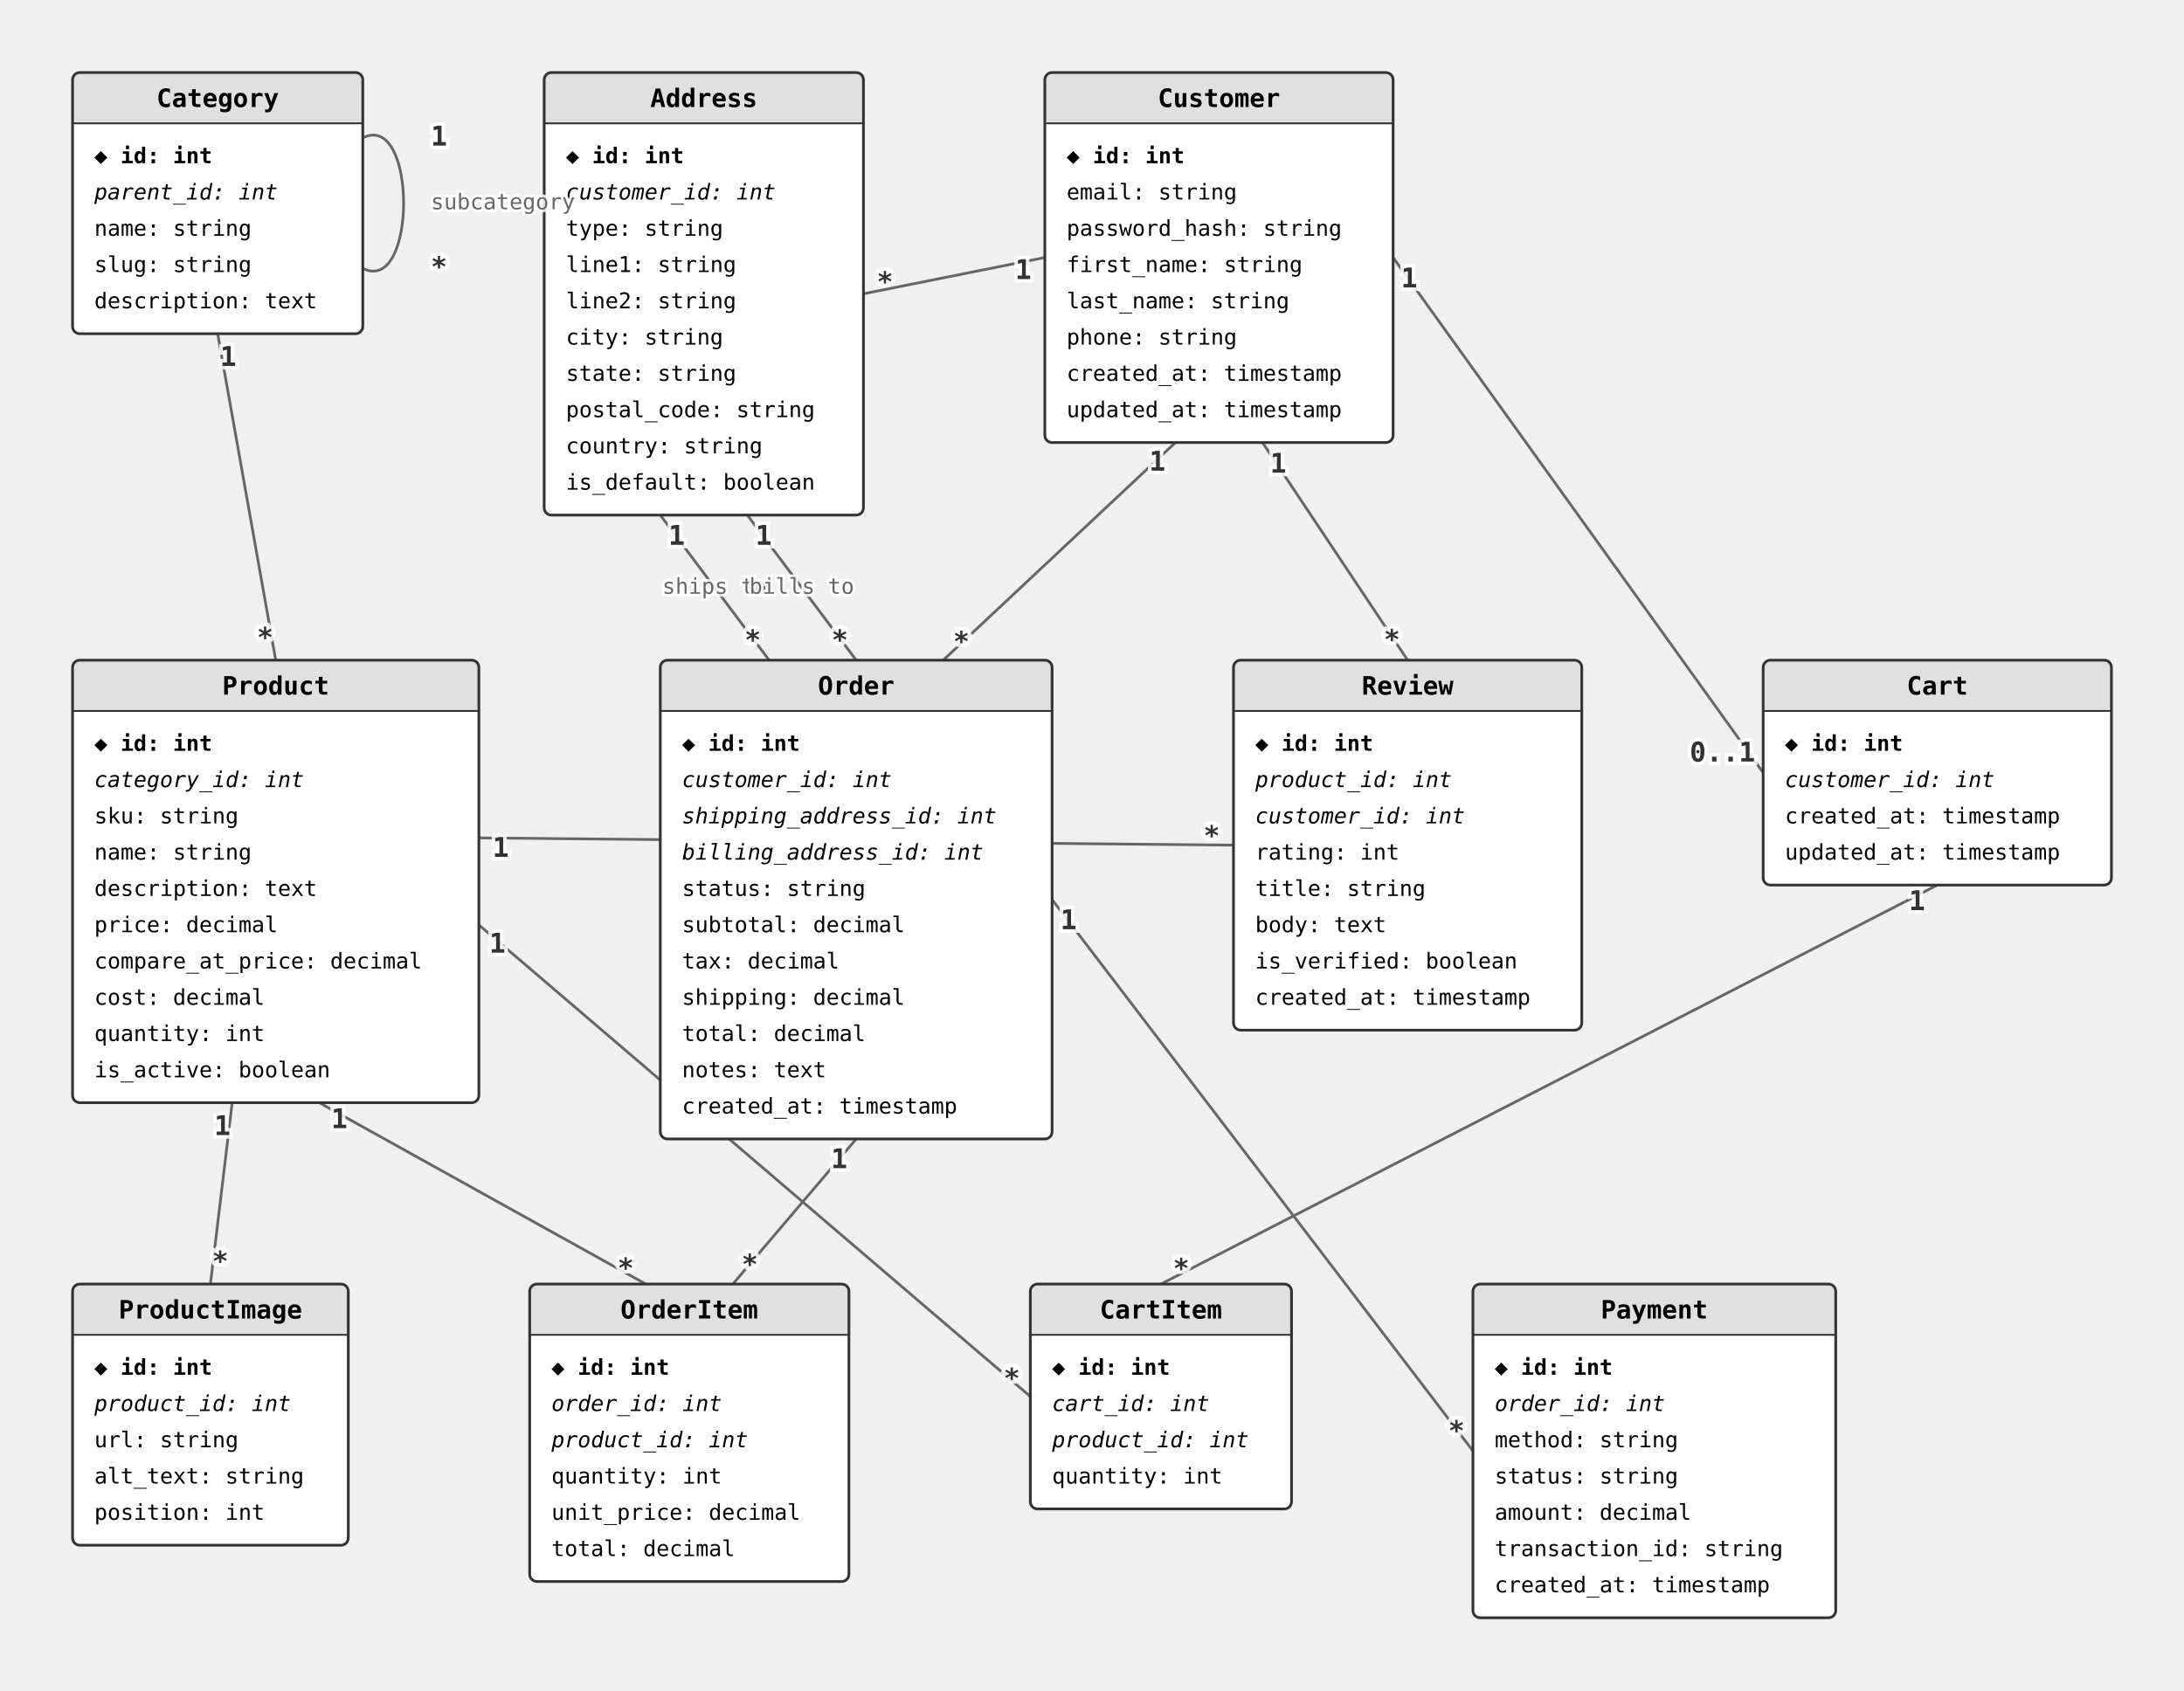
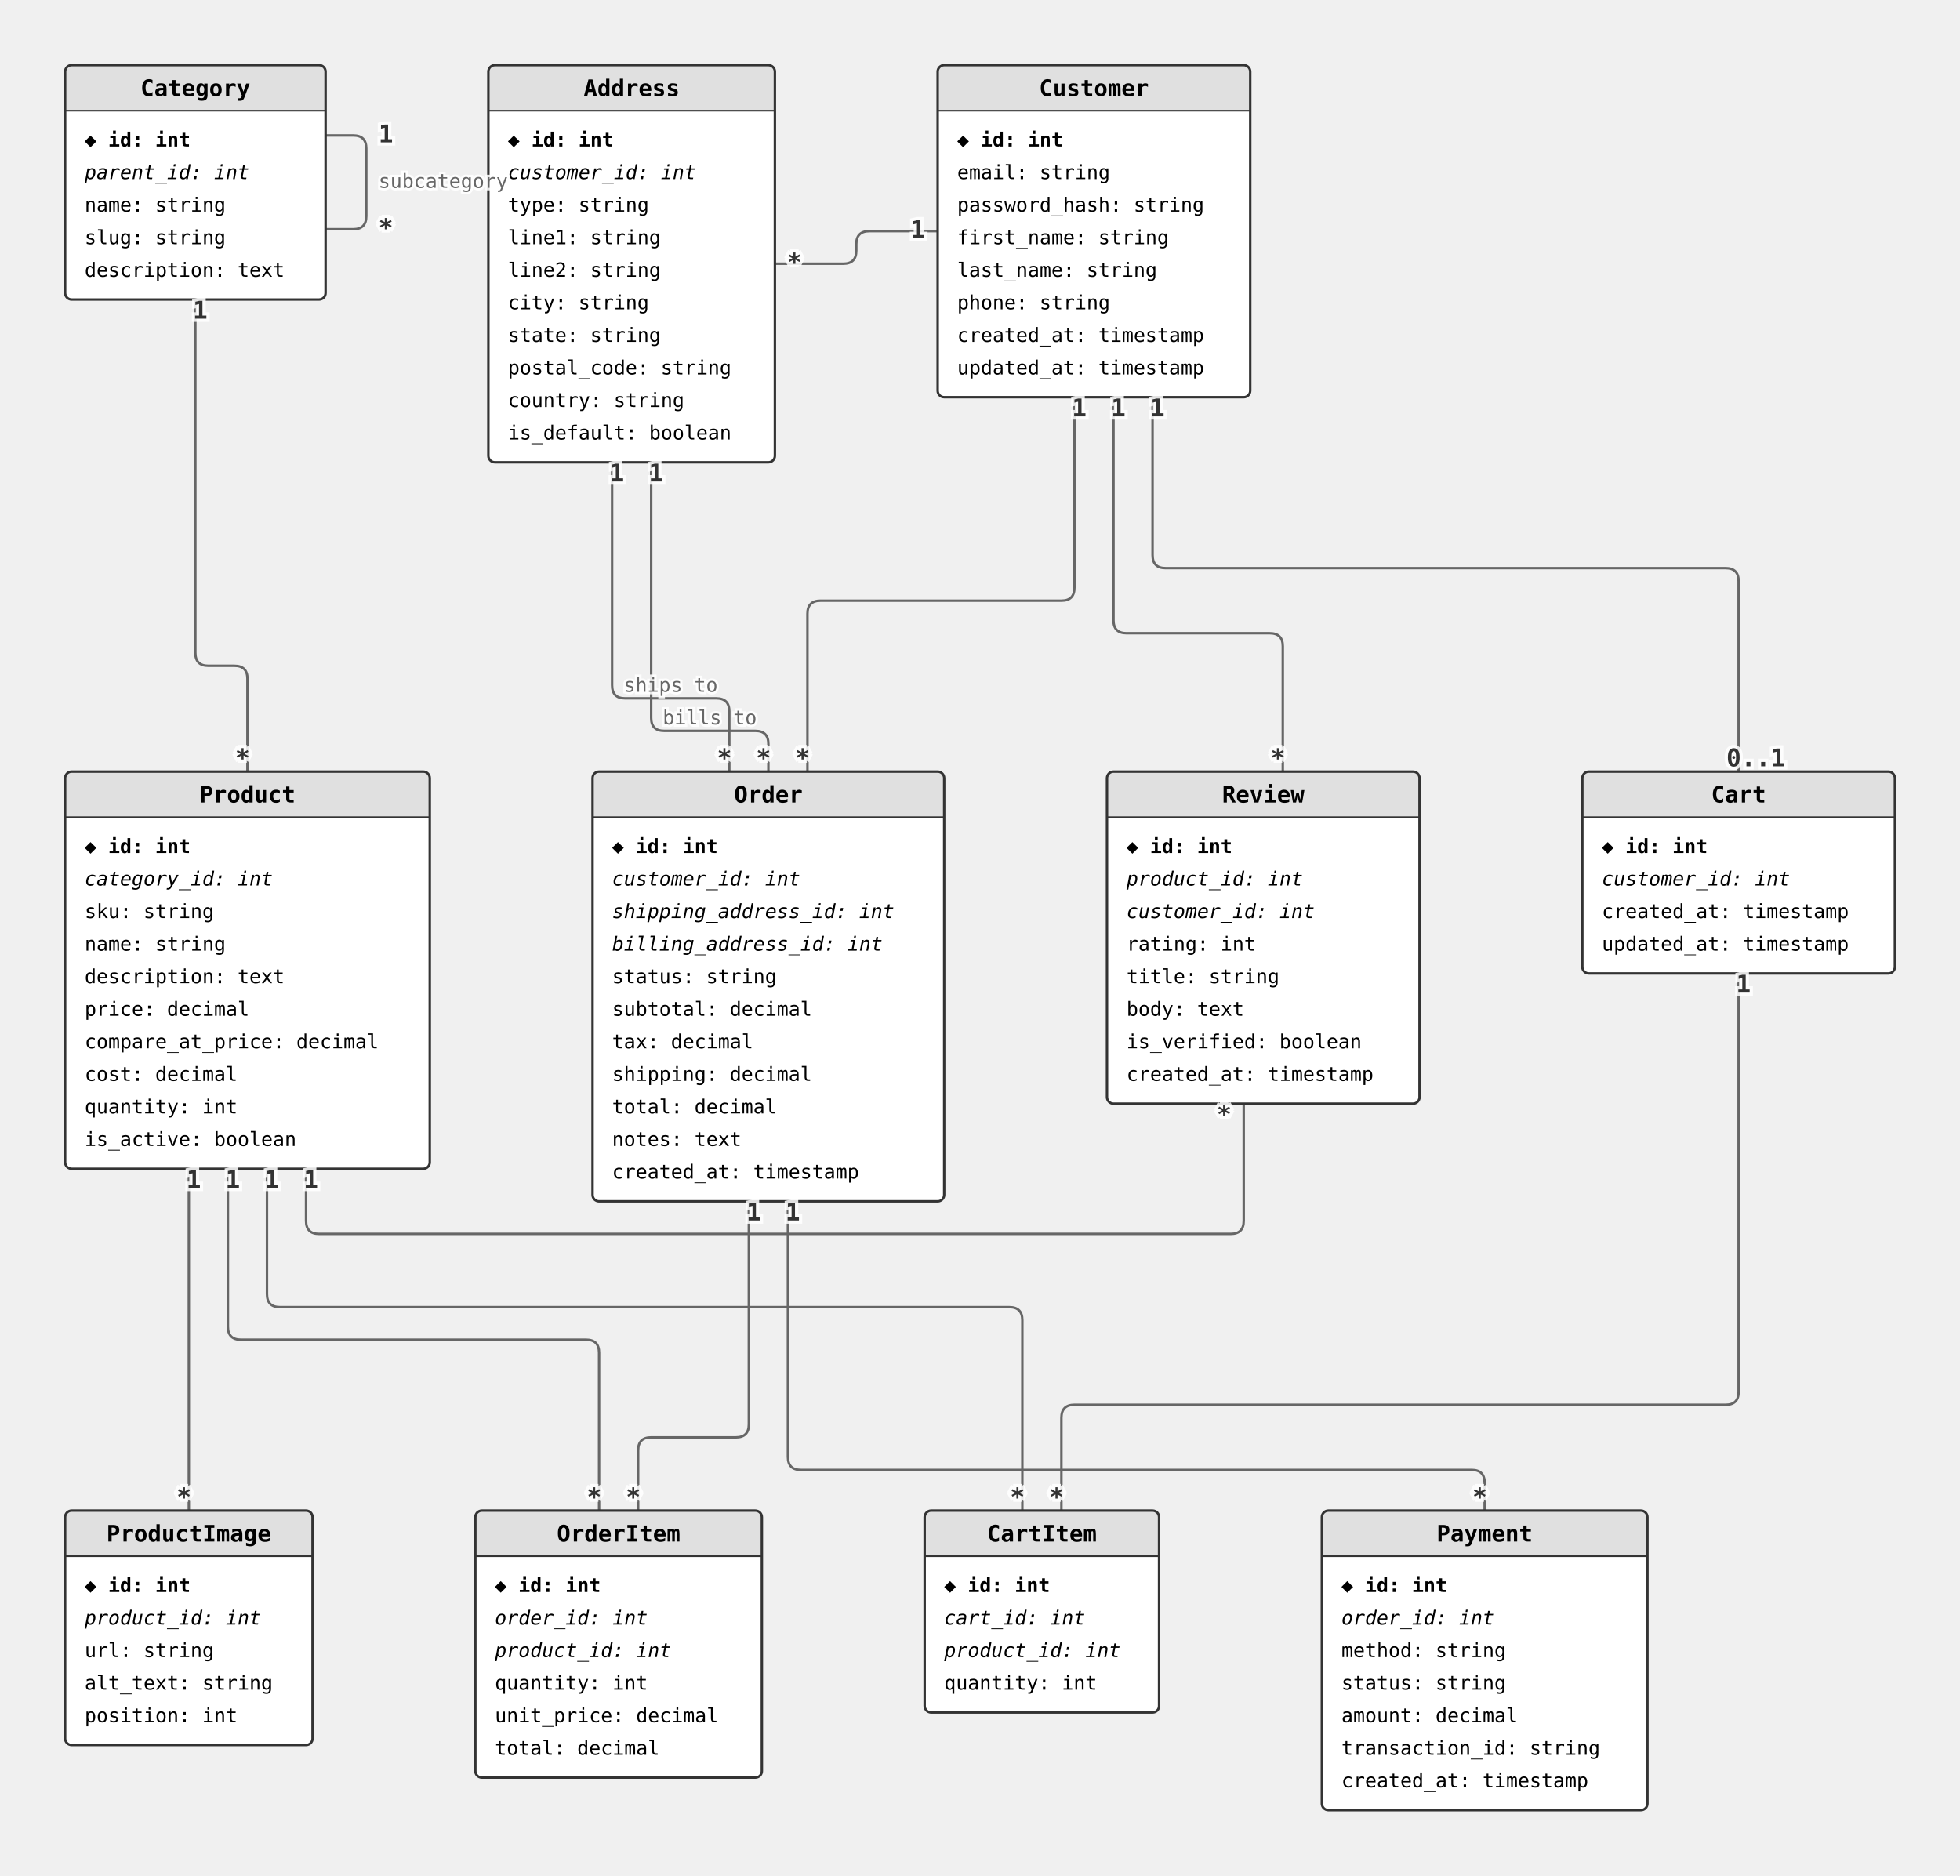
- <svg xmlns="http://www.w3.org/2000/svg" width="1204" height="932" viewBox="0 0 1204 932">
+ <svg xmlns="http://www.w3.org/2000/svg" width="1204" height="1152" viewBox="0 0 1204 1152">
  <style>
  .entity-bg { fill: #fff; }
  .entity-header { fill: #e0e0e0; }
  .entity-border { fill: none; stroke: #333; stroke-width: 1.5; }
  .entity-name { font-family: monospace; font-size: 14px; font-weight: bold; }
  .column-text { font-family: monospace; font-size: 12px; }
  .pk { font-weight: bold; }
  .fk { font-style: italic; }
  .edge { stroke: #666; stroke-width: 1.5; fill: none; }
  .edge-label { font-family: monospace; font-size: 12px; fill: #666; paint-order: stroke; stroke: rgba(255,255,255,0.85); stroke-width: 3px; }
  .cardinality { font-family: monospace; font-size: 15px; font-weight: bold; fill: #333; paint-order: stroke; stroke: rgba(255,255,255,0.85); stroke-width: 4px; }
</style>
-   <line class="edge" x1="576" y1="142" x2="476" y2="162" />
-   <line class="edge" x1="768" y1="142" x2="972" y2="426" />
-   <line class="edge" x1="648" y1="244" x2="520" y2="364" />
-   <line class="edge" x1="696" y1="244" x2="776" y2="364" />
-   <path class="edge" d="M 200 76 C 230 61, 230 163, 200 148" />
-   <line class="edge" x1="120" y1="184" x2="152" y2="364" />
-   <line class="edge" x1="128" y1="608" x2="116" y2="708" />
-   <line class="edge" x1="264" y1="510" x2="568" y2="770" />
-   <line class="edge" x1="176" y1="608" x2="356" y2="708" />
-   <line class="edge" x1="264" y1="462" x2="680" y2="466" />
-   <line class="edge" x1="1068" y1="488" x2="640" y2="708" />
-   <line class="edge" x1="472" y1="628" x2="404" y2="708" />
-   <line class="edge" x1="580" y1="496" x2="812" y2="800" />
-   <line class="edge" x1="364" y1="284" x2="424" y2="364" />
-   <line class="edge" x1="412" y1="284" x2="472" y2="364" />
+   <path class="edge" d="M 576 142 L 534 142 Q 526 142 526 150 L 526 154 Q 526 162 518 162 L 476 162" />
+   <path class="edge" d="M 708 244 L 708 341 Q 708 349 716 349 L 1060 349 Q 1068 349 1068 357 L 1068 474" />
+   <path class="edge" d="M 660 244 L 660 361 Q 660 369 652 369 L 504 369 Q 496 369 496 377 L 496 474" />
+   <path class="edge" d="M 684 244 L 684 381 Q 684 389 692 389 L 780 389 Q 788 389 788 397 L 788 474" />
+   <path class="edge" d="M 200 83.2 L 217 83.2 Q 225 83.2 225 91.2 L 225 132.8 Q 225 140.8 217 140.8 L 200 140.8" />
+   <path class="edge" d="M 120 184 L 120 401 Q 120 409 128 409 L 144 409 Q 152 409 152 417 L 152 474" />
+   <path class="edge" d="M 116 718 L 116 783 L 116 783 L 116 928" />
+   <path class="edge" d="M 164 718 L 164 795 Q 164 803 172 803 L 620 803 Q 628 803 628 811 L 628 928" />
+   <path class="edge" d="M 140 718 L 140 815 Q 140 823 148 823 L 360 823 Q 368 823 368 831 L 368 928" />
+   <path class="edge" d="M 188 718 L 188 750 Q 188 758 196 758 L 756 758 Q 764 758 764 750 L 764 678" />
+   <path class="edge" d="M 1068 598 L 1068 855 Q 1068 863 1060 863 L 660 863 Q 652 863 652 871 L 652 928" />
+   <path class="edge" d="M 460 738 L 460 875 Q 460 883 452 883 L 400 883 Q 392 883 392 891 L 392 928" />
+   <path class="edge" d="M 484 738 L 484 895 Q 484 903 492 903 L 904 903 Q 912 903 912 911 L 912 928" />
+   <path class="edge" d="M 376 284 L 376 421 Q 376 429 384 429 L 440 429 Q 448 429 448 437 L 448 474" />
+   <path class="edge" d="M 400 284 L 400 441 Q 400 449 408 449 L 464 449 Q 472 449 472 457 L 472 474" />
  <rect class="entity-bg" x="40" y="40" width="160" height="144" rx="4" />
  <rect class="entity-header" x="40" y="40" width="160" height="28" rx="4" />
  <rect class="entity-header" x="40" y="64" width="160" height="4" />
  <text class="entity-name" x="120" y="59" text-anchor="middle">Category</text>
  <line x1="40" y1="68" x2="200" y2="68" stroke="#333" stroke-width="1" />
  <text class="column-text pk" x="52" y="90">◆ id: int</text>
  <text class="column-text fk" x="52" y="110">  parent_id: int</text>
  <text class="column-text" x="52" y="130">  name: string</text>
  <text class="column-text" x="52" y="150">  slug: string</text>
  <text class="column-text" x="52" y="170">  description: text</text>
  <rect class="entity-border" x="40" y="40" width="160" height="144" rx="4" />
  <rect class="entity-bg" x="300" y="40" width="176" height="244" rx="4" />
  <rect class="entity-header" x="300" y="40" width="176" height="28" rx="4" />
  <rect class="entity-header" x="300" y="64" width="176" height="4" />
  <text class="entity-name" x="388" y="59" text-anchor="middle">Address</text>
  <line x1="300" y1="68" x2="476" y2="68" stroke="#333" stroke-width="1" />
  <text class="column-text pk" x="312" y="90">◆ id: int</text>
  <text class="column-text fk" x="312" y="110">  customer_id: int</text>
  <text class="column-text" x="312" y="130">  type: string</text>
  <text class="column-text" x="312" y="150">  line1: string</text>
  <text class="column-text" x="312" y="170">  line2: string</text>
  <text class="column-text" x="312" y="190">  city: string</text>
  <text class="column-text" x="312" y="210">  state: string</text>
  <text class="column-text" x="312" y="230">  postal_code: string</text>
  <text class="column-text" x="312" y="250">  country: string</text>
  <text class="column-text" x="312" y="270">  is_default: boolean</text>
  <rect class="entity-border" x="300" y="40" width="176" height="244" rx="4" />
  <rect class="entity-bg" x="576" y="40" width="192" height="204" rx="4" />
  <rect class="entity-header" x="576" y="40" width="192" height="28" rx="4" />
  <rect class="entity-header" x="576" y="64" width="192" height="4" />
  <text class="entity-name" x="672" y="59" text-anchor="middle">Customer</text>
  <line x1="576" y1="68" x2="768" y2="68" stroke="#333" stroke-width="1" />
  <text class="column-text pk" x="588" y="90">◆ id: int</text>
  <text class="column-text" x="588" y="110">  email: string</text>
  <text class="column-text" x="588" y="130">  password_hash: string</text>
  <text class="column-text" x="588" y="150">  first_name: string</text>
  <text class="column-text" x="588" y="170">  last_name: string</text>
  <text class="column-text" x="588" y="190">  phone: string</text>
  <text class="column-text" x="588" y="210">  created_at: timestamp</text>
  <text class="column-text" x="588" y="230">  updated_at: timestamp</text>
  <rect class="entity-border" x="576" y="40" width="192" height="204" rx="4" />
-   <rect class="entity-bg" x="40" y="364" width="224" height="244" rx="4" />
-   <rect class="entity-header" x="40" y="364" width="224" height="28" rx="4" />
-   <rect class="entity-header" x="40" y="388" width="224" height="4" />
-   <text class="entity-name" x="152" y="383" text-anchor="middle">Product</text>
-   <line x1="40" y1="392" x2="264" y2="392" stroke="#333" stroke-width="1" />
-   <text class="column-text pk" x="52" y="414">◆ id: int</text>
-   <text class="column-text fk" x="52" y="434">  category_id: int</text>
-   <text class="column-text" x="52" y="454">  sku: string</text>
-   <text class="column-text" x="52" y="474">  name: string</text>
-   <text class="column-text" x="52" y="494">  description: text</text>
-   <text class="column-text" x="52" y="514">  price: decimal</text>
-   <text class="column-text" x="52" y="534">  compare_at_price: decimal</text>
-   <text class="column-text" x="52" y="554">  cost: decimal</text>
-   <text class="column-text" x="52" y="574">  quantity: int</text>
-   <text class="column-text" x="52" y="594">  is_active: boolean</text>
-   <rect class="entity-border" x="40" y="364" width="224" height="244" rx="4" />
-   <rect class="entity-bg" x="364" y="364" width="216" height="264" rx="4" />
-   <rect class="entity-header" x="364" y="364" width="216" height="28" rx="4" />
-   <rect class="entity-header" x="364" y="388" width="216" height="4" />
-   <text class="entity-name" x="472" y="383" text-anchor="middle">Order</text>
-   <line x1="364" y1="392" x2="580" y2="392" stroke="#333" stroke-width="1" />
-   <text class="column-text pk" x="376" y="414">◆ id: int</text>
-   <text class="column-text fk" x="376" y="434">  customer_id: int</text>
-   <text class="column-text fk" x="376" y="454">  shipping_address_id: int</text>
-   <text class="column-text fk" x="376" y="474">  billing_address_id: int</text>
-   <text class="column-text" x="376" y="494">  status: string</text>
-   <text class="column-text" x="376" y="514">  subtotal: decimal</text>
-   <text class="column-text" x="376" y="534">  tax: decimal</text>
-   <text class="column-text" x="376" y="554">  shipping: decimal</text>
-   <text class="column-text" x="376" y="574">  total: decimal</text>
-   <text class="column-text" x="376" y="594">  notes: text</text>
-   <text class="column-text" x="376" y="614">  created_at: timestamp</text>
-   <rect class="entity-border" x="364" y="364" width="216" height="264" rx="4" />
-   <rect class="entity-bg" x="680" y="364" width="192" height="204" rx="4" />
-   <rect class="entity-header" x="680" y="364" width="192" height="28" rx="4" />
-   <rect class="entity-header" x="680" y="388" width="192" height="4" />
-   <text class="entity-name" x="776" y="383" text-anchor="middle">Review</text>
-   <line x1="680" y1="392" x2="872" y2="392" stroke="#333" stroke-width="1" />
-   <text class="column-text pk" x="692" y="414">◆ id: int</text>
-   <text class="column-text fk" x="692" y="434">  product_id: int</text>
-   <text class="column-text fk" x="692" y="454">  customer_id: int</text>
-   <text class="column-text" x="692" y="474">  rating: int</text>
-   <text class="column-text" x="692" y="494">  title: string</text>
-   <text class="column-text" x="692" y="514">  body: text</text>
-   <text class="column-text" x="692" y="534">  is_verified: boolean</text>
-   <text class="column-text" x="692" y="554">  created_at: timestamp</text>
-   <rect class="entity-border" x="680" y="364" width="192" height="204" rx="4" />
-   <rect class="entity-bg" x="972" y="364" width="192" height="124" rx="4" />
-   <rect class="entity-header" x="972" y="364" width="192" height="28" rx="4" />
-   <rect class="entity-header" x="972" y="388" width="192" height="4" />
-   <text class="entity-name" x="1068" y="383" text-anchor="middle">Cart</text>
-   <line x1="972" y1="392" x2="1164" y2="392" stroke="#333" stroke-width="1" />
-   <text class="column-text pk" x="984" y="414">◆ id: int</text>
-   <text class="column-text fk" x="984" y="434">  customer_id: int</text>
-   <text class="column-text" x="984" y="454">  created_at: timestamp</text>
-   <text class="column-text" x="984" y="474">  updated_at: timestamp</text>
-   <rect class="entity-border" x="972" y="364" width="192" height="124" rx="4" />
-   <rect class="entity-bg" x="40" y="708" width="152" height="144" rx="4" />
-   <rect class="entity-header" x="40" y="708" width="152" height="28" rx="4" />
-   <rect class="entity-header" x="40" y="732" width="152" height="4" />
-   <text class="entity-name" x="116" y="727" text-anchor="middle">ProductImage</text>
-   <line x1="40" y1="736" x2="192" y2="736" stroke="#333" stroke-width="1" />
-   <text class="column-text pk" x="52" y="758">◆ id: int</text>
-   <text class="column-text fk" x="52" y="778">  product_id: int</text>
-   <text class="column-text" x="52" y="798">  url: string</text>
-   <text class="column-text" x="52" y="818">  alt_text: string</text>
-   <text class="column-text" x="52" y="838">  position: int</text>
-   <rect class="entity-border" x="40" y="708" width="152" height="144" rx="4" />
-   <rect class="entity-bg" x="292" y="708" width="176" height="164" rx="4" />
-   <rect class="entity-header" x="292" y="708" width="176" height="28" rx="4" />
-   <rect class="entity-header" x="292" y="732" width="176" height="4" />
-   <text class="entity-name" x="380" y="727" text-anchor="middle">OrderItem</text>
-   <line x1="292" y1="736" x2="468" y2="736" stroke="#333" stroke-width="1" />
-   <text class="column-text pk" x="304" y="758">◆ id: int</text>
-   <text class="column-text fk" x="304" y="778">  order_id: int</text>
-   <text class="column-text fk" x="304" y="798">  product_id: int</text>
-   <text class="column-text" x="304" y="818">  quantity: int</text>
-   <text class="column-text" x="304" y="838">  unit_price: decimal</text>
-   <text class="column-text" x="304" y="858">  total: decimal</text>
-   <rect class="entity-border" x="292" y="708" width="176" height="164" rx="4" />
-   <rect class="entity-bg" x="568" y="708" width="144" height="124" rx="4" />
-   <rect class="entity-header" x="568" y="708" width="144" height="28" rx="4" />
-   <rect class="entity-header" x="568" y="732" width="144" height="4" />
-   <text class="entity-name" x="640" y="727" text-anchor="middle">CartItem</text>
-   <line x1="568" y1="736" x2="712" y2="736" stroke="#333" stroke-width="1" />
-   <text class="column-text pk" x="580" y="758">◆ id: int</text>
-   <text class="column-text fk" x="580" y="778">  cart_id: int</text>
-   <text class="column-text fk" x="580" y="798">  product_id: int</text>
-   <text class="column-text" x="580" y="818">  quantity: int</text>
-   <rect class="entity-border" x="568" y="708" width="144" height="124" rx="4" />
-   <rect class="entity-bg" x="812" y="708" width="200" height="184" rx="4" />
-   <rect class="entity-header" x="812" y="708" width="200" height="28" rx="4" />
-   <rect class="entity-header" x="812" y="732" width="200" height="4" />
-   <text class="entity-name" x="912" y="727" text-anchor="middle">Payment</text>
-   <line x1="812" y1="736" x2="1012" y2="736" stroke="#333" stroke-width="1" />
-   <text class="column-text pk" x="824" y="758">◆ id: int</text>
-   <text class="column-text fk" x="824" y="778">  order_id: int</text>
-   <text class="column-text" x="824" y="798">  method: string</text>
-   <text class="column-text" x="824" y="818">  status: string</text>
-   <text class="column-text" x="824" y="838">  amount: decimal</text>
-   <text class="column-text" x="824" y="858">  transaction_id: string</text>
-   <text class="column-text" x="824" y="878">  created_at: timestamp</text>
-   <rect class="entity-border" x="812" y="708" width="200" height="184" rx="4" />
-   <text class="cardinality" x="568.646" y="143.471" text-anchor="end" dominant-baseline="hanging">1</text>
-   <text class="cardinality" x="483.354" y="160.529" text-anchor="start" dominant-baseline="alphabetic">*</text>
-   <text class="cardinality" x="772.376" y="148.091" text-anchor="start" dominant-baseline="hanging">1</text>
-   <text class="cardinality" x="967.624" y="419.909" text-anchor="end" dominant-baseline="alphabetic">0..1</text>
-   <text class="cardinality" x="642.528" y="249.13" text-anchor="end" dominant-baseline="hanging">1</text>
-   <text class="cardinality" x="525.472" y="358.87" text-anchor="start" dominant-baseline="alphabetic">*</text>
-   <text class="cardinality" x="700.16" y="250.24" text-anchor="start" dominant-baseline="hanging">1</text>
-   <text class="cardinality" x="771.84" y="357.76" text-anchor="end" dominant-baseline="alphabetic">*</text>
-   <text class="cardinality" x="237.5" y="76" text-anchor="start" dominant-baseline="middle">1</text>
-   <text class="cardinality" x="237.5" y="148" text-anchor="start" dominant-baseline="middle">*</text>
-   <text class="edge-label" x="237.5" y="112" text-anchor="start" dominant-baseline="middle">subcategory</text>
-   <text class="cardinality" x="121.313" y="191.384" text-anchor="start" dominant-baseline="hanging">1</text>
-   <text class="cardinality" x="150.687" y="356.616" text-anchor="end" dominant-baseline="alphabetic">*</text>
-   <text class="cardinality" x="127.106" y="615.447" text-anchor="end" dominant-baseline="hanging">1</text>
-   <text class="cardinality" x="116.894" y="700.553" text-anchor="start" dominant-baseline="alphabetic">*</text>
-   <text class="cardinality" x="269.7" y="514.875" text-anchor="start" dominant-baseline="hanging">1</text>
-   <text class="cardinality" x="562.3" y="765.125" text-anchor="end" dominant-baseline="alphabetic">*</text>
-   <text class="cardinality" x="182.556" y="611.642" text-anchor="start" dominant-baseline="hanging">1</text>
-   <text class="cardinality" x="349.444" y="704.358" text-anchor="end" dominant-baseline="alphabetic">*</text>
-   <text class="cardinality" x="271.5" y="462.072" text-anchor="start" dominant-baseline="hanging">1</text>
-   <text class="cardinality" x="672.5" y="465.928" text-anchor="end" dominant-baseline="alphabetic">*</text>
-   <text class="cardinality" x="1061.33" y="491.429" text-anchor="end" dominant-baseline="hanging">1</text>
-   <text class="cardinality" x="646.67" y="704.571" text-anchor="start" dominant-baseline="alphabetic">*</text>
-   <text class="cardinality" x="467.143" y="633.715" text-anchor="end" dominant-baseline="hanging">1</text>
-   <text class="cardinality" x="408.857" y="702.285" text-anchor="start" dominant-baseline="alphabetic">*</text>
-   <text class="cardinality" x="584.55" y="501.962" text-anchor="start" dominant-baseline="hanging">1</text>
-   <text class="cardinality" x="807.45" y="794.038" text-anchor="end" dominant-baseline="alphabetic">*</text>
-   <text class="cardinality" x="368.5" y="290" text-anchor="start" dominant-baseline="hanging">1</text>
-   <text class="cardinality" x="419.5" y="358" text-anchor="end" dominant-baseline="alphabetic">*</text>
-   <text class="edge-label" x="394" y="324" text-anchor="middle" dominant-baseline="middle">ships to</text>
-   <text class="cardinality" x="416.5" y="290" text-anchor="start" dominant-baseline="hanging">1</text>
-   <text class="cardinality" x="467.5" y="358" text-anchor="end" dominant-baseline="alphabetic">*</text>
-   <text class="edge-label" x="442" y="324" text-anchor="middle" dominant-baseline="middle">bills to</text>
+   <rect class="entity-bg" x="40" y="474" width="224" height="244" rx="4" />
+   <rect class="entity-header" x="40" y="474" width="224" height="28" rx="4" />
+   <rect class="entity-header" x="40" y="498" width="224" height="4" />
+   <text class="entity-name" x="152" y="493" text-anchor="middle">Product</text>
+   <line x1="40" y1="502" x2="264" y2="502" stroke="#333" stroke-width="1" />
+   <text class="column-text pk" x="52" y="524">◆ id: int</text>
+   <text class="column-text fk" x="52" y="544">  category_id: int</text>
+   <text class="column-text" x="52" y="564">  sku: string</text>
+   <text class="column-text" x="52" y="584">  name: string</text>
+   <text class="column-text" x="52" y="604">  description: text</text>
+   <text class="column-text" x="52" y="624">  price: decimal</text>
+   <text class="column-text" x="52" y="644">  compare_at_price: decimal</text>
+   <text class="column-text" x="52" y="664">  cost: decimal</text>
+   <text class="column-text" x="52" y="684">  quantity: int</text>
+   <text class="column-text" x="52" y="704">  is_active: boolean</text>
+   <rect class="entity-border" x="40" y="474" width="224" height="244" rx="4" />
+   <rect class="entity-bg" x="364" y="474" width="216" height="264" rx="4" />
+   <rect class="entity-header" x="364" y="474" width="216" height="28" rx="4" />
+   <rect class="entity-header" x="364" y="498" width="216" height="4" />
+   <text class="entity-name" x="472" y="493" text-anchor="middle">Order</text>
+   <line x1="364" y1="502" x2="580" y2="502" stroke="#333" stroke-width="1" />
+   <text class="column-text pk" x="376" y="524">◆ id: int</text>
+   <text class="column-text fk" x="376" y="544">  customer_id: int</text>
+   <text class="column-text fk" x="376" y="564">  shipping_address_id: int</text>
+   <text class="column-text fk" x="376" y="584">  billing_address_id: int</text>
+   <text class="column-text" x="376" y="604">  status: string</text>
+   <text class="column-text" x="376" y="624">  subtotal: decimal</text>
+   <text class="column-text" x="376" y="644">  tax: decimal</text>
+   <text class="column-text" x="376" y="664">  shipping: decimal</text>
+   <text class="column-text" x="376" y="684">  total: decimal</text>
+   <text class="column-text" x="376" y="704">  notes: text</text>
+   <text class="column-text" x="376" y="724">  created_at: timestamp</text>
+   <rect class="entity-border" x="364" y="474" width="216" height="264" rx="4" />
+   <rect class="entity-bg" x="680" y="474" width="192" height="204" rx="4" />
+   <rect class="entity-header" x="680" y="474" width="192" height="28" rx="4" />
+   <rect class="entity-header" x="680" y="498" width="192" height="4" />
+   <text class="entity-name" x="776" y="493" text-anchor="middle">Review</text>
+   <line x1="680" y1="502" x2="872" y2="502" stroke="#333" stroke-width="1" />
+   <text class="column-text pk" x="692" y="524">◆ id: int</text>
+   <text class="column-text fk" x="692" y="544">  product_id: int</text>
+   <text class="column-text fk" x="692" y="564">  customer_id: int</text>
+   <text class="column-text" x="692" y="584">  rating: int</text>
+   <text class="column-text" x="692" y="604">  title: string</text>
+   <text class="column-text" x="692" y="624">  body: text</text>
+   <text class="column-text" x="692" y="644">  is_verified: boolean</text>
+   <text class="column-text" x="692" y="664">  created_at: timestamp</text>
+   <rect class="entity-border" x="680" y="474" width="192" height="204" rx="4" />
+   <rect class="entity-bg" x="972" y="474" width="192" height="124" rx="4" />
+   <rect class="entity-header" x="972" y="474" width="192" height="28" rx="4" />
+   <rect class="entity-header" x="972" y="498" width="192" height="4" />
+   <text class="entity-name" x="1068" y="493" text-anchor="middle">Cart</text>
+   <line x1="972" y1="502" x2="1164" y2="502" stroke="#333" stroke-width="1" />
+   <text class="column-text pk" x="984" y="524">◆ id: int</text>
+   <text class="column-text fk" x="984" y="544">  customer_id: int</text>
+   <text class="column-text" x="984" y="564">  created_at: timestamp</text>
+   <text class="column-text" x="984" y="584">  updated_at: timestamp</text>
+   <rect class="entity-border" x="972" y="474" width="192" height="124" rx="4" />
+   <rect class="entity-bg" x="40" y="928" width="152" height="144" rx="4" />
+   <rect class="entity-header" x="40" y="928" width="152" height="28" rx="4" />
+   <rect class="entity-header" x="40" y="952" width="152" height="4" />
+   <text class="entity-name" x="116" y="947" text-anchor="middle">ProductImage</text>
+   <line x1="40" y1="956" x2="192" y2="956" stroke="#333" stroke-width="1" />
+   <text class="column-text pk" x="52" y="978">◆ id: int</text>
+   <text class="column-text fk" x="52" y="998">  product_id: int</text>
+   <text class="column-text" x="52" y="1018">  url: string</text>
+   <text class="column-text" x="52" y="1038">  alt_text: string</text>
+   <text class="column-text" x="52" y="1058">  position: int</text>
+   <rect class="entity-border" x="40" y="928" width="152" height="144" rx="4" />
+   <rect class="entity-bg" x="292" y="928" width="176" height="164" rx="4" />
+   <rect class="entity-header" x="292" y="928" width="176" height="28" rx="4" />
+   <rect class="entity-header" x="292" y="952" width="176" height="4" />
+   <text class="entity-name" x="380" y="947" text-anchor="middle">OrderItem</text>
+   <line x1="292" y1="956" x2="468" y2="956" stroke="#333" stroke-width="1" />
+   <text class="column-text pk" x="304" y="978">◆ id: int</text>
+   <text class="column-text fk" x="304" y="998">  order_id: int</text>
+   <text class="column-text fk" x="304" y="1018">  product_id: int</text>
+   <text class="column-text" x="304" y="1038">  quantity: int</text>
+   <text class="column-text" x="304" y="1058">  unit_price: decimal</text>
+   <text class="column-text" x="304" y="1078">  total: decimal</text>
+   <rect class="entity-border" x="292" y="928" width="176" height="164" rx="4" />
+   <rect class="entity-bg" x="568" y="928" width="144" height="124" rx="4" />
+   <rect class="entity-header" x="568" y="928" width="144" height="28" rx="4" />
+   <rect class="entity-header" x="568" y="952" width="144" height="4" />
+   <text class="entity-name" x="640" y="947" text-anchor="middle">CartItem</text>
+   <line x1="568" y1="956" x2="712" y2="956" stroke="#333" stroke-width="1" />
+   <text class="column-text pk" x="580" y="978">◆ id: int</text>
+   <text class="column-text fk" x="580" y="998">  cart_id: int</text>
+   <text class="column-text fk" x="580" y="1018">  product_id: int</text>
+   <text class="column-text" x="580" y="1038">  quantity: int</text>
+   <rect class="entity-border" x="568" y="928" width="144" height="124" rx="4" />
+   <rect class="entity-bg" x="812" y="928" width="200" height="184" rx="4" />
+   <rect class="entity-header" x="812" y="928" width="200" height="28" rx="4" />
+   <rect class="entity-header" x="812" y="952" width="200" height="4" />
+   <text class="entity-name" x="912" y="947" text-anchor="middle">Payment</text>
+   <line x1="812" y1="956" x2="1012" y2="956" stroke="#333" stroke-width="1" />
+   <text class="column-text pk" x="824" y="978">◆ id: int</text>
+   <text class="column-text fk" x="824" y="998">  order_id: int</text>
+   <text class="column-text" x="824" y="1018">  method: string</text>
+   <text class="column-text" x="824" y="1038">  status: string</text>
+   <text class="column-text" x="824" y="1058">  amount: decimal</text>
+   <text class="column-text" x="824" y="1078">  transaction_id: string</text>
+   <text class="column-text" x="824" y="1098">  created_at: timestamp</text>
+   <rect class="entity-border" x="812" y="928" width="200" height="184" rx="4" />
+   <text class="cardinality" x="568.5" y="142" text-anchor="end" dominant-baseline="middle">1</text>
+   <text class="cardinality" x="483.5" y="162" text-anchor="start" dominant-baseline="middle">*</text>
+   <text class="cardinality" x="715.5" y="251.5" text-anchor="end" dominant-baseline="middle">1</text>
+   <text class="cardinality" x="1060.5" y="466.5" text-anchor="start" dominant-baseline="middle">0..1</text>
+   <text class="cardinality" x="667.5" y="251.5" text-anchor="end" dominant-baseline="middle">1</text>
+   <text class="cardinality" x="488.5" y="466.5" text-anchor="start" dominant-baseline="middle">*</text>
+   <text class="cardinality" x="691.5" y="251.5" text-anchor="end" dominant-baseline="middle">1</text>
+   <text class="cardinality" x="780.5" y="466.5" text-anchor="start" dominant-baseline="middle">*</text>
+   <text class="cardinality" x="232.5" y="83.2" text-anchor="start" dominant-baseline="middle">1</text>
+   <text class="cardinality" x="232.5" y="140.8" text-anchor="start" dominant-baseline="middle">*</text>
+   <text class="edge-label" x="232.5" y="112" text-anchor="start" dominant-baseline="middle">subcategory</text>
+   <text class="cardinality" x="127.5" y="191.5" text-anchor="end" dominant-baseline="middle">1</text>
+   <text class="cardinality" x="144.5" y="466.5" text-anchor="start" dominant-baseline="middle">*</text>
+   <text class="cardinality" x="123.5" y="725.5" text-anchor="end" dominant-baseline="middle">1</text>
+   <text class="cardinality" x="108.5" y="920.5" text-anchor="start" dominant-baseline="middle">*</text>
+   <text class="cardinality" x="171.5" y="725.5" text-anchor="end" dominant-baseline="middle">1</text>
+   <text class="cardinality" x="620.5" y="920.5" text-anchor="start" dominant-baseline="middle">*</text>
+   <text class="cardinality" x="147.5" y="725.5" text-anchor="end" dominant-baseline="middle">1</text>
+   <text class="cardinality" x="360.5" y="920.5" text-anchor="start" dominant-baseline="middle">*</text>
+   <text class="cardinality" x="195.5" y="725.5" text-anchor="end" dominant-baseline="middle">1</text>
+   <text class="cardinality" x="756.5" y="685.5" text-anchor="end" dominant-baseline="middle">*</text>
+   <text class="cardinality" x="1075.5" y="605.5" text-anchor="end" dominant-baseline="middle">1</text>
+   <text class="cardinality" x="644.5" y="920.5" text-anchor="start" dominant-baseline="middle">*</text>
+   <text class="cardinality" x="467.5" y="745.5" text-anchor="end" dominant-baseline="middle">1</text>
+   <text class="cardinality" x="384.5" y="920.5" text-anchor="start" dominant-baseline="middle">*</text>
+   <text class="cardinality" x="491.5" y="745.5" text-anchor="end" dominant-baseline="middle">1</text>
+   <text class="cardinality" x="904.5" y="920.5" text-anchor="start" dominant-baseline="middle">*</text>
+   <text class="cardinality" x="383.5" y="291.5" text-anchor="end" dominant-baseline="middle">1</text>
+   <text class="cardinality" x="440.5" y="466.5" text-anchor="start" dominant-baseline="middle">*</text>
+   <text class="edge-label" x="412" y="425" text-anchor="middle" dominant-baseline="alphabetic">ships to</text>
+   <text class="cardinality" x="407.5" y="291.5" text-anchor="end" dominant-baseline="middle">1</text>
+   <text class="cardinality" x="464.5" y="466.5" text-anchor="start" dominant-baseline="middle">*</text>
+   <text class="edge-label" x="436" y="445" text-anchor="middle" dominant-baseline="alphabetic">bills to</text>
</svg>
